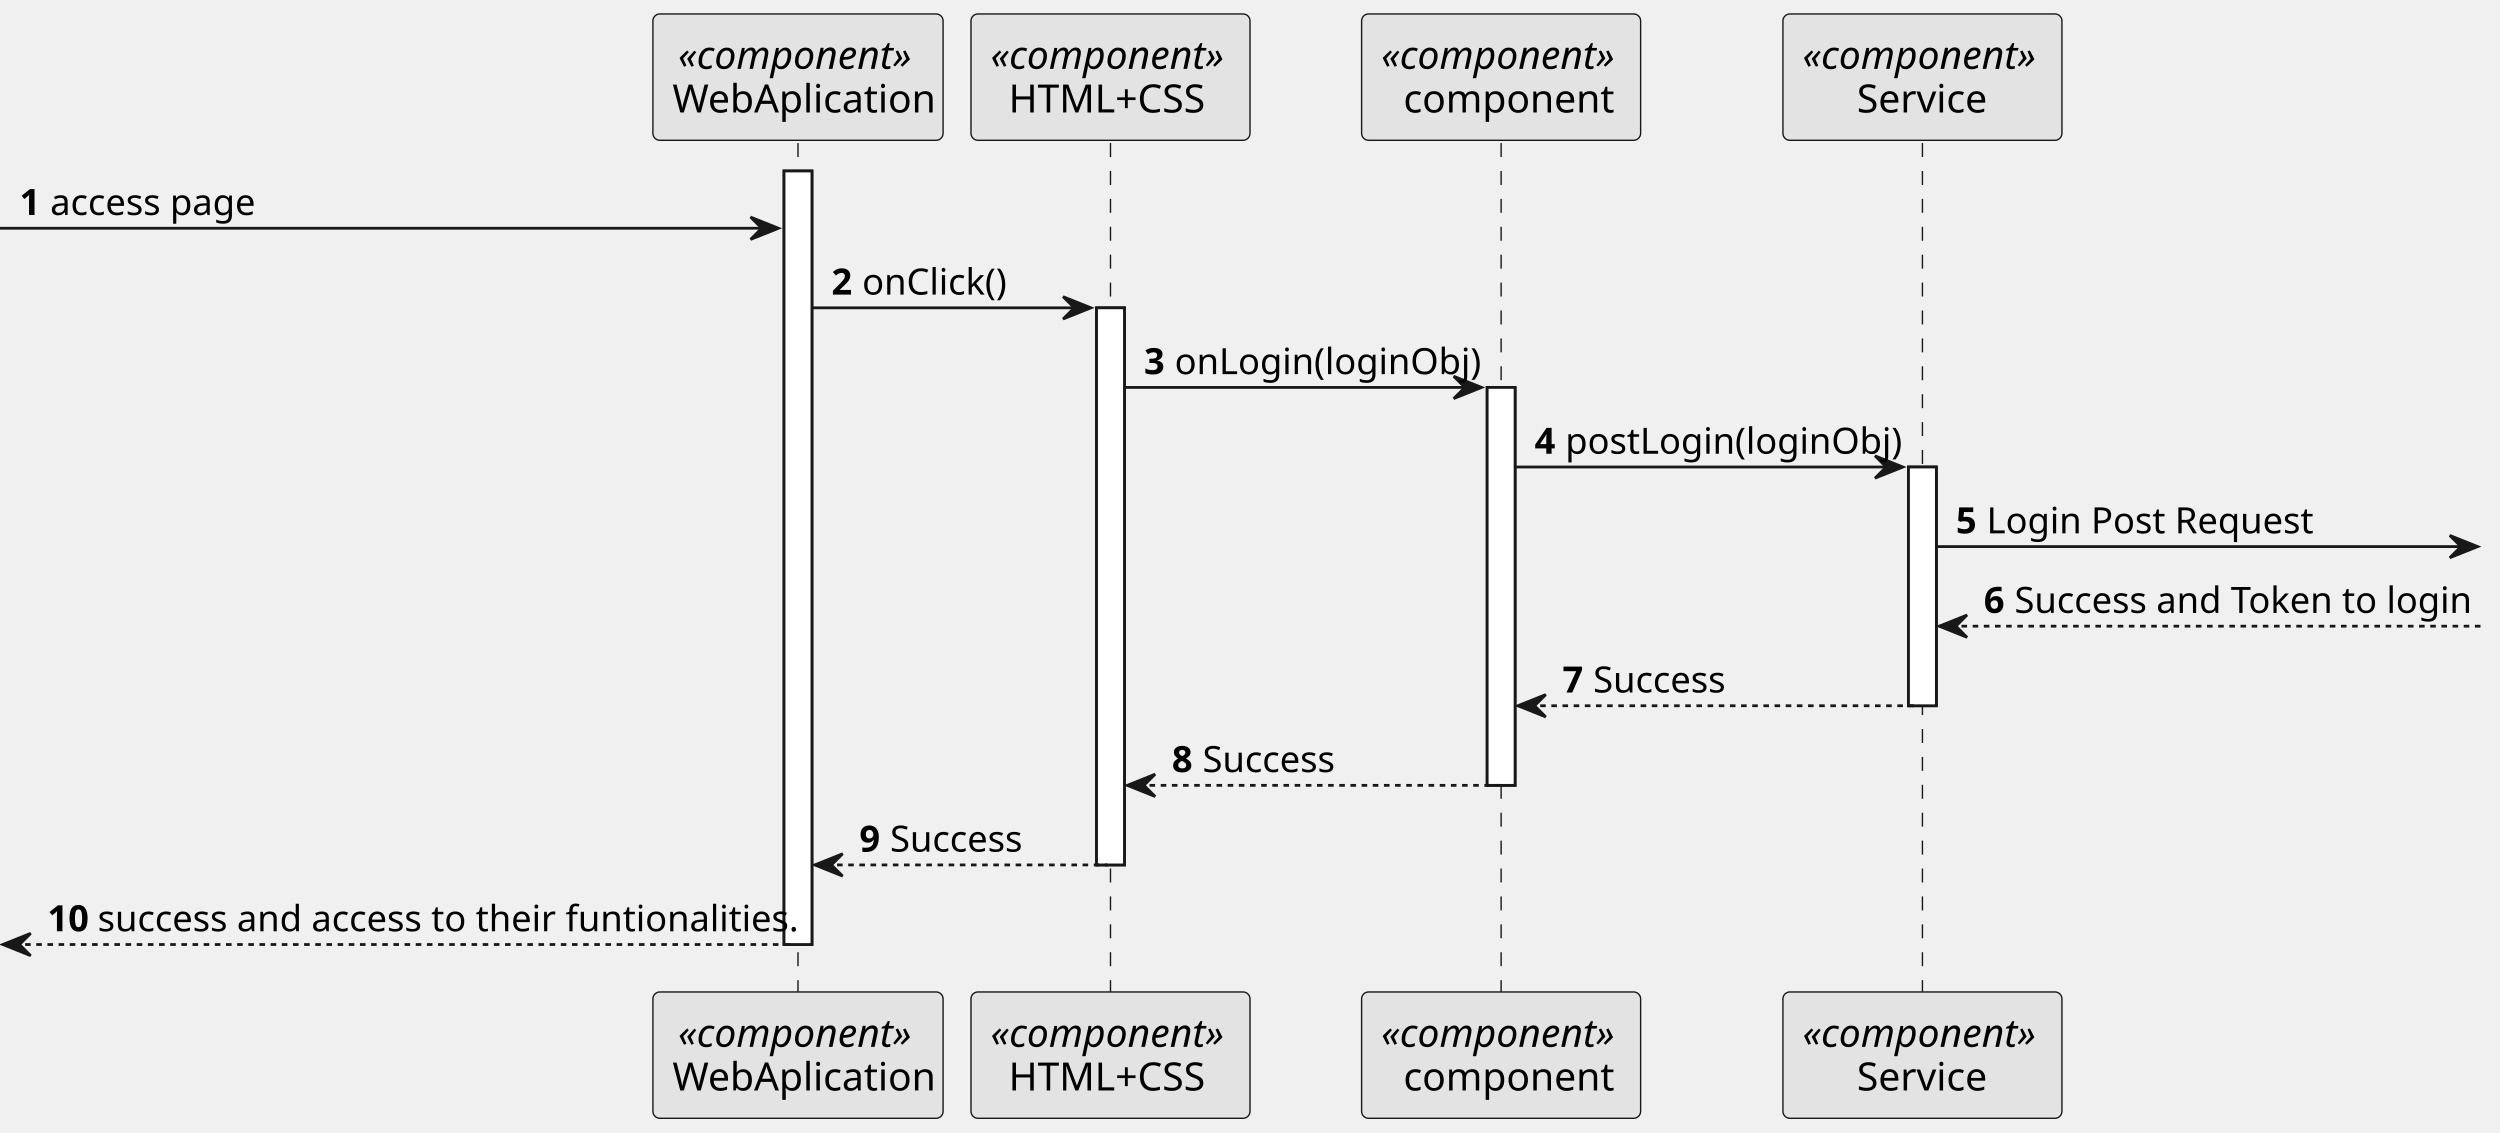
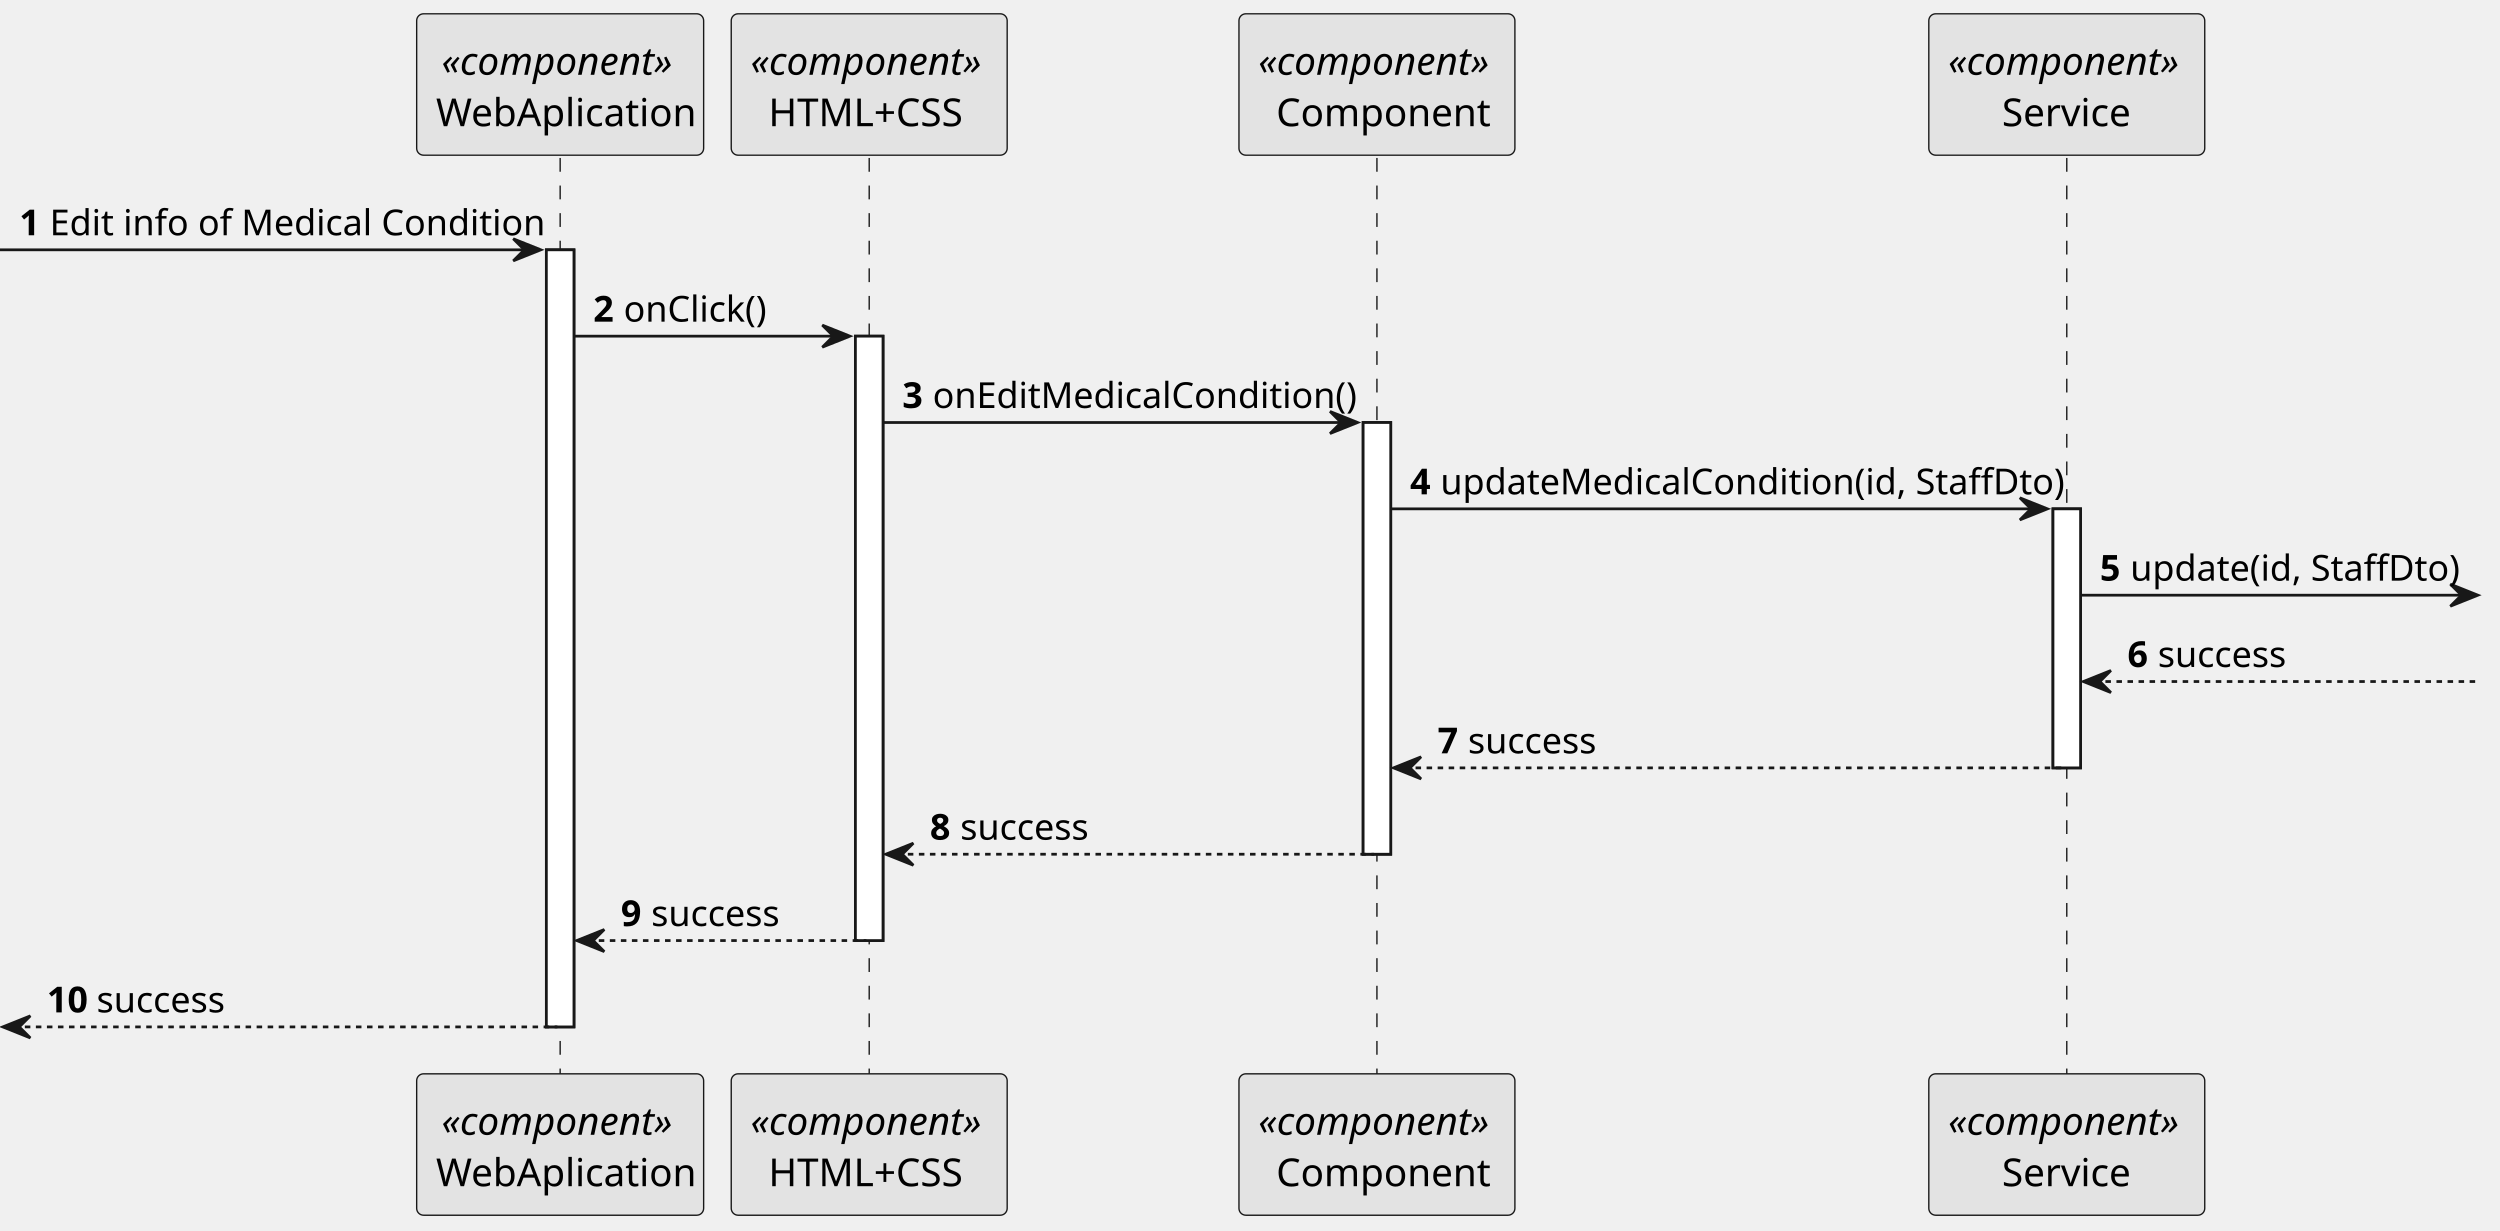
- <svg xmlns="http://www.w3.org/2000/svg" contentStyleType="text/css" height="406px" preserveAspectRatio="none" style="width:896px;height:406px;background:#FFFFFF;" version="1.1" viewBox="0 0 896 406" width="896px" zoomAndPan="magnify">
+ <svg xmlns="http://www.w3.org/2000/svg" contentStyleType="text/css" height="446px" preserveAspectRatio="none" style="width:906px;height:446px;background:#FFFFFF;" version="1.1" viewBox="0 0 906 446" width="906px" zoomAndPan="magnify">
  <defs />
  <g>
-     <rect fill="#FFFFFF" height="277.234" style="stroke:#181818;stroke-width:1.0;" width="10" x="281" y="61.281" />
-     <rect fill="#FFFFFF" height="199.664" style="stroke:#181818;stroke-width:1.0;" width="10" x="393" y="110.328" />
-     <rect fill="#FFFFFF" height="142.617" style="stroke:#181818;stroke-width:1.0;" width="10" x="533" y="138.852" />
-     <rect fill="#FFFFFF" height="85.57" style="stroke:#181818;stroke-width:1.0;" width="10" x="684" y="167.375" />
-     <line style="stroke:#181818;stroke-width:0.5;stroke-dasharray:5.0,5.0;" x1="286" x2="286" y1="51.281" y2="356.516" />
-     <line style="stroke:#181818;stroke-width:0.5;stroke-dasharray:5.0,5.0;" x1="398" x2="398" y1="51.281" y2="356.516" />
-     <line style="stroke:#181818;stroke-width:0.5;stroke-dasharray:5.0,5.0;" x1="538" x2="538" y1="51.281" y2="356.516" />
-     <line style="stroke:#181818;stroke-width:0.5;stroke-dasharray:5.0,5.0;" x1="689" x2="689" y1="51.281" y2="356.516" />
-     <rect fill="#E3E3E3" height="45.281" rx="2.5" ry="2.5" style="stroke:#181818;stroke-width:0.5;" width="104" x="234" y="5" />
-     <text fill="#000000" font-family="sans-serif" font-size="14" font-style="italic" lengthAdjust="spacing" textLength="86" x="243" y="24.674">«component»</text>
-     <text fill="#000000" font-family="sans-serif" font-size="14" lengthAdjust="spacing" textLength="90" x="241" y="40.315">WebAplication</text>
-     <rect fill="#E3E3E3" height="45.281" rx="2.5" ry="2.5" style="stroke:#181818;stroke-width:0.5;" width="104" x="234" y="355.516" />
-     <text fill="#000000" font-family="sans-serif" font-size="14" font-style="italic" lengthAdjust="spacing" textLength="86" x="243" y="375.19">«component»</text>
-     <text fill="#000000" font-family="sans-serif" font-size="14" lengthAdjust="spacing" textLength="90" x="241" y="390.83">WebAplication</text>
-     <rect fill="#E3E3E3" height="45.281" rx="2.5" ry="2.5" style="stroke:#181818;stroke-width:0.5;" width="100" x="348" y="5" />
-     <text fill="#000000" font-family="sans-serif" font-size="14" font-style="italic" lengthAdjust="spacing" textLength="86" x="355" y="24.674">«component»</text>
-     <text fill="#000000" font-family="sans-serif" font-size="14" lengthAdjust="spacing" textLength="73" x="361.5" y="40.315">HTML+CSS</text>
-     <rect fill="#E3E3E3" height="45.281" rx="2.5" ry="2.5" style="stroke:#181818;stroke-width:0.5;" width="100" x="348" y="355.516" />
-     <text fill="#000000" font-family="sans-serif" font-size="14" font-style="italic" lengthAdjust="spacing" textLength="86" x="355" y="375.19">«component»</text>
-     <text fill="#000000" font-family="sans-serif" font-size="14" lengthAdjust="spacing" textLength="73" x="361.5" y="390.83">HTML+CSS</text>
-     <rect fill="#E3E3E3" height="45.281" rx="2.5" ry="2.5" style="stroke:#181818;stroke-width:0.5;" width="100" x="488" y="5" />
-     <text fill="#000000" font-family="sans-serif" font-size="14" font-style="italic" lengthAdjust="spacing" textLength="86" x="495" y="24.674">«component»</text>
-     <text fill="#000000" font-family="sans-serif" font-size="14" lengthAdjust="spacing" textLength="70" x="503" y="40.315">component</text>
-     <rect fill="#E3E3E3" height="45.281" rx="2.5" ry="2.5" style="stroke:#181818;stroke-width:0.5;" width="100" x="488" y="355.516" />
-     <text fill="#000000" font-family="sans-serif" font-size="14" font-style="italic" lengthAdjust="spacing" textLength="86" x="495" y="375.19">«component»</text>
-     <text fill="#000000" font-family="sans-serif" font-size="14" lengthAdjust="spacing" textLength="70" x="503" y="390.83">component</text>
-     <rect fill="#E3E3E3" height="45.281" rx="2.5" ry="2.5" style="stroke:#181818;stroke-width:0.5;" width="100" x="639" y="5" />
-     <text fill="#000000" font-family="sans-serif" font-size="14" font-style="italic" lengthAdjust="spacing" textLength="86" x="646" y="24.674">«component»</text>
-     <text fill="#000000" font-family="sans-serif" font-size="14" lengthAdjust="spacing" textLength="47" x="665.5" y="40.315">Service</text>
-     <rect fill="#E3E3E3" height="45.281" rx="2.5" ry="2.5" style="stroke:#181818;stroke-width:0.5;" width="100" x="639" y="355.516" />
-     <text fill="#000000" font-family="sans-serif" font-size="14" font-style="italic" lengthAdjust="spacing" textLength="86" x="646" y="375.19">«component»</text>
-     <text fill="#000000" font-family="sans-serif" font-size="14" lengthAdjust="spacing" textLength="47" x="665.5" y="390.83">Service</text>
-     <rect fill="#FFFFFF" height="277.234" style="stroke:#181818;stroke-width:1.0;" width="10" x="281" y="61.281" />
-     <rect fill="#FFFFFF" height="199.664" style="stroke:#181818;stroke-width:1.0;" width="10" x="393" y="110.328" />
-     <rect fill="#FFFFFF" height="142.617" style="stroke:#181818;stroke-width:1.0;" width="10" x="533" y="138.852" />
-     <rect fill="#FFFFFF" height="85.57" style="stroke:#181818;stroke-width:1.0;" width="10" x="684" y="167.375" />
-     <polygon fill="#181818" points="269,77.805,279,81.805,269,85.805,273,81.805" style="stroke:#181818;stroke-width:1.0;" />
-     <line style="stroke:#181818;stroke-width:1.0;" x1="0" x2="275" y1="81.805" y2="81.805" />
-     <text fill="#000000" font-family="sans-serif" font-size="13" font-weight="bold" lengthAdjust="spacing" textLength="7" x="7" y="77.05">1</text>
-     <text fill="#000000" font-family="sans-serif" font-size="13" lengthAdjust="spacing" textLength="74" x="18" y="77.05">access page</text>
-     <polygon fill="#181818" points="381,106.328,391,110.328,381,114.328,385,110.328" style="stroke:#181818;stroke-width:1.0;" />
-     <line style="stroke:#181818;stroke-width:1.0;" x1="291" x2="387" y1="110.328" y2="110.328" />
-     <text fill="#000000" font-family="sans-serif" font-size="13" font-weight="bold" lengthAdjust="spacing" textLength="7" x="298" y="105.573">2</text>
-     <text fill="#000000" font-family="sans-serif" font-size="13" lengthAdjust="spacing" textLength="51" x="309" y="105.573">onClick()</text>
-     <polygon fill="#181818" points="521,134.852,531,138.852,521,142.852,525,138.852" style="stroke:#181818;stroke-width:1.0;" />
-     <line style="stroke:#181818;stroke-width:1.0;" x1="403" x2="527" y1="138.852" y2="138.852" />
-     <text fill="#000000" font-family="sans-serif" font-size="13" font-weight="bold" lengthAdjust="spacing" textLength="7" x="410" y="134.097">3</text>
-     <text fill="#000000" font-family="sans-serif" font-size="13" lengthAdjust="spacing" textLength="100" x="421" y="134.097">onLogin(loginObj)</text>
-     <polygon fill="#181818" points="672,163.375,682,167.375,672,171.375,676,167.375" style="stroke:#181818;stroke-width:1.0;" />
-     <line style="stroke:#181818;stroke-width:1.0;" x1="543" x2="678" y1="167.375" y2="167.375" />
-     <text fill="#000000" font-family="sans-serif" font-size="13" font-weight="bold" lengthAdjust="spacing" textLength="7" x="550" y="162.62">4</text>
-     <text fill="#000000" font-family="sans-serif" font-size="13" lengthAdjust="spacing" textLength="111" x="561" y="162.62">postLogin(loginObj)</text>
-     <polygon fill="#181818" points="878,191.898,888,195.898,878,199.898,882,195.898" style="stroke:#181818;stroke-width:1.0;" />
-     <line style="stroke:#181818;stroke-width:1.0;" x1="694" x2="884" y1="195.898" y2="195.898" />
-     <text fill="#000000" font-family="sans-serif" font-size="13" font-weight="bold" lengthAdjust="spacing" textLength="7" x="701" y="191.144">5</text>
-     <text fill="#000000" font-family="sans-serif" font-size="13" lengthAdjust="spacing" textLength="114" x="712" y="191.144">Login Post Request</text>
-     <polygon fill="#181818" points="705,220.422,695,224.422,705,228.422,701,224.422" style="stroke:#181818;stroke-width:1.0;" />
-     <line style="stroke:#181818;stroke-width:1.0;stroke-dasharray:2.0,2.0;" x1="699" x2="889" y1="224.422" y2="224.422" />
-     <text fill="#000000" font-family="sans-serif" font-size="13" font-weight="bold" lengthAdjust="spacing" textLength="7" x="711" y="219.667">6</text>
-     <text fill="#000000" font-family="sans-serif" font-size="13" lengthAdjust="spacing" textLength="161" x="722" y="219.667">Success and Token to login</text>
-     <polygon fill="#181818" points="554,248.945,544,252.945,554,256.945,550,252.945" style="stroke:#181818;stroke-width:1.0;" />
-     <line style="stroke:#181818;stroke-width:1.0;stroke-dasharray:2.0,2.0;" x1="548" x2="688" y1="252.945" y2="252.945" />
-     <text fill="#000000" font-family="sans-serif" font-size="13" font-weight="bold" lengthAdjust="spacing" textLength="7" x="560" y="248.19">7</text>
-     <text fill="#000000" font-family="sans-serif" font-size="13" lengthAdjust="spacing" textLength="51" x="571" y="248.19">Success</text>
-     <polygon fill="#181818" points="414,277.469,404,281.469,414,285.469,410,281.469" style="stroke:#181818;stroke-width:1.0;" />
-     <line style="stroke:#181818;stroke-width:1.0;stroke-dasharray:2.0,2.0;" x1="408" x2="537" y1="281.469" y2="281.469" />
-     <text fill="#000000" font-family="sans-serif" font-size="13" font-weight="bold" lengthAdjust="spacing" textLength="7" x="420" y="276.714">8</text>
-     <text fill="#000000" font-family="sans-serif" font-size="13" lengthAdjust="spacing" textLength="51" x="431" y="276.714">Success</text>
-     <polygon fill="#181818" points="302,305.992,292,309.992,302,313.992,298,309.992" style="stroke:#181818;stroke-width:1.0;" />
-     <line style="stroke:#181818;stroke-width:1.0;stroke-dasharray:2.0,2.0;" x1="296" x2="397" y1="309.992" y2="309.992" />
-     <text fill="#000000" font-family="sans-serif" font-size="13" font-weight="bold" lengthAdjust="spacing" textLength="7" x="308" y="305.237">9</text>
-     <text fill="#000000" font-family="sans-serif" font-size="13" lengthAdjust="spacing" textLength="51" x="319" y="305.237">Success</text>
-     <polygon fill="#181818" points="11,334.516,1,338.516,11,342.516,7,338.516" style="stroke:#181818;stroke-width:1.0;" />
-     <line style="stroke:#181818;stroke-width:1.0;stroke-dasharray:2.0,2.0;" x1="5" x2="285" y1="338.516" y2="338.516" />
-     <text fill="#000000" font-family="sans-serif" font-size="13" font-weight="bold" lengthAdjust="spacing" textLength="14" x="17" y="333.761">10</text>
-     <text fill="#000000" font-family="sans-serif" font-size="13" lengthAdjust="spacing" textLength="244" x="35" y="333.761">success and access to their funtionalities.</text>
+     <rect fill="#FFFFFF" height="281.619" style="stroke:#181818;stroke-width:1.0;" width="10" x="198" y="90.533" />
+     <rect fill="#FFFFFF" height="219.037" style="stroke:#181818;stroke-width:1.0;" width="10" x="310" y="121.824" />
+     <rect fill="#FFFFFF" height="156.455" style="stroke:#181818;stroke-width:1.0;" width="10" x="494" y="153.115" />
+     <rect fill="#FFFFFF" height="93.873" style="stroke:#181818;stroke-width:1.0;" width="10" x="744" y="184.406" />
+     <line style="stroke:#181818;stroke-width:0.5;stroke-dasharray:5.0,5.0;" x1="203" x2="203" y1="57.242" y2="390.152" />
+     <line style="stroke:#181818;stroke-width:0.5;stroke-dasharray:5.0,5.0;" x1="315" x2="315" y1="57.242" y2="390.152" />
+     <line style="stroke:#181818;stroke-width:0.5;stroke-dasharray:5.0,5.0;" x1="499" x2="499" y1="57.242" y2="390.152" />
+     <line style="stroke:#181818;stroke-width:0.5;stroke-dasharray:5.0,5.0;" x1="749" x2="749" y1="57.242" y2="390.152" />
+     <rect fill="#E3E3E3" height="51.242" rx="2.5" ry="2.5" style="stroke:#181818;stroke-width:0.5;" width="104" x="151" y="5" />
+     <text fill="#000000" font-family="sans-serif" font-size="14" font-style="italic" lengthAdjust="spacing" textLength="86" x="160" y="27.107">«component»</text>
+     <text fill="#000000" font-family="sans-serif" font-size="14" lengthAdjust="spacing" textLength="90" x="158" y="45.728">WebAplication</text>
+     <rect fill="#E3E3E3" height="51.242" rx="2.5" ry="2.5" style="stroke:#181818;stroke-width:0.5;" width="104" x="151" y="389.152" />
+     <text fill="#000000" font-family="sans-serif" font-size="14" font-style="italic" lengthAdjust="spacing" textLength="86" x="160" y="411.26">«component»</text>
+     <text fill="#000000" font-family="sans-serif" font-size="14" lengthAdjust="spacing" textLength="90" x="158" y="429.881">WebAplication</text>
+     <rect fill="#E3E3E3" height="51.242" rx="2.5" ry="2.5" style="stroke:#181818;stroke-width:0.5;" width="100" x="265" y="5" />
+     <text fill="#000000" font-family="sans-serif" font-size="14" font-style="italic" lengthAdjust="spacing" textLength="86" x="272" y="27.107">«component»</text>
+     <text fill="#000000" font-family="sans-serif" font-size="14" lengthAdjust="spacing" textLength="73" x="278.5" y="45.728">HTML+CSS</text>
+     <rect fill="#E3E3E3" height="51.242" rx="2.5" ry="2.5" style="stroke:#181818;stroke-width:0.5;" width="100" x="265" y="389.152" />
+     <text fill="#000000" font-family="sans-serif" font-size="14" font-style="italic" lengthAdjust="spacing" textLength="86" x="272" y="411.26">«component»</text>
+     <text fill="#000000" font-family="sans-serif" font-size="14" lengthAdjust="spacing" textLength="73" x="278.5" y="429.881">HTML+CSS</text>
+     <rect fill="#E3E3E3" height="51.242" rx="2.5" ry="2.5" style="stroke:#181818;stroke-width:0.5;" width="100" x="449" y="5" />
+     <text fill="#000000" font-family="sans-serif" font-size="14" font-style="italic" lengthAdjust="spacing" textLength="86" x="456" y="27.107">«component»</text>
+     <text fill="#000000" font-family="sans-serif" font-size="14" lengthAdjust="spacing" textLength="73" x="462.5" y="45.728">Component</text>
+     <rect fill="#E3E3E3" height="51.242" rx="2.5" ry="2.5" style="stroke:#181818;stroke-width:0.5;" width="100" x="449" y="389.152" />
+     <text fill="#000000" font-family="sans-serif" font-size="14" font-style="italic" lengthAdjust="spacing" textLength="86" x="456" y="411.26">«component»</text>
+     <text fill="#000000" font-family="sans-serif" font-size="14" lengthAdjust="spacing" textLength="73" x="462.5" y="429.881">Component</text>
+     <rect fill="#E3E3E3" height="51.242" rx="2.5" ry="2.5" style="stroke:#181818;stroke-width:0.5;" width="100" x="699" y="5" />
+     <text fill="#000000" font-family="sans-serif" font-size="14" font-style="italic" lengthAdjust="spacing" textLength="86" x="706" y="27.107">«component»</text>
+     <text fill="#000000" font-family="sans-serif" font-size="14" lengthAdjust="spacing" textLength="47" x="725.5" y="45.728">Service</text>
+     <rect fill="#E3E3E3" height="51.242" rx="2.5" ry="2.5" style="stroke:#181818;stroke-width:0.5;" width="100" x="699" y="389.152" />
+     <text fill="#000000" font-family="sans-serif" font-size="14" font-style="italic" lengthAdjust="spacing" textLength="86" x="706" y="411.26">«component»</text>
+     <text fill="#000000" font-family="sans-serif" font-size="14" lengthAdjust="spacing" textLength="47" x="725.5" y="429.881">Service</text>
+     <rect fill="#FFFFFF" height="281.619" style="stroke:#181818;stroke-width:1.0;" width="10" x="198" y="90.533" />
+     <rect fill="#FFFFFF" height="219.037" style="stroke:#181818;stroke-width:1.0;" width="10" x="310" y="121.824" />
+     <rect fill="#FFFFFF" height="156.455" style="stroke:#181818;stroke-width:1.0;" width="10" x="494" y="153.115" />
+     <rect fill="#FFFFFF" height="93.873" style="stroke:#181818;stroke-width:1.0;" width="10" x="744" y="184.406" />
+     <polygon fill="#181818" points="186,86.533,196,90.533,186,94.533,190,90.533" style="stroke:#181818;stroke-width:1.0;" />
+     <line style="stroke:#181818;stroke-width:1.0;" x1="0" x2="192" y1="90.533" y2="90.533" />
+     <text fill="#000000" font-family="sans-serif" font-size="13" font-weight="bold" lengthAdjust="spacing" textLength="7" x="7" y="85.27">1</text>
+     <text fill="#000000" font-family="sans-serif" font-size="13" lengthAdjust="spacing" textLength="168" x="18" y="85.27">Edit info of Medical Condition</text>
+     <polygon fill="#181818" points="298,117.824,308,121.824,298,125.824,302,121.824" style="stroke:#181818;stroke-width:1.0;" />
+     <line style="stroke:#181818;stroke-width:1.0;" x1="208" x2="304" y1="121.824" y2="121.824" />
+     <text fill="#000000" font-family="sans-serif" font-size="13" font-weight="bold" lengthAdjust="spacing" textLength="7" x="215" y="116.561">2</text>
+     <text fill="#000000" font-family="sans-serif" font-size="13" lengthAdjust="spacing" textLength="51" x="226" y="116.561">onClick()</text>
+     <polygon fill="#181818" points="482,149.115,492,153.115,482,157.115,486,153.115" style="stroke:#181818;stroke-width:1.0;" />
+     <line style="stroke:#181818;stroke-width:1.0;" x1="320" x2="488" y1="153.115" y2="153.115" />
+     <text fill="#000000" font-family="sans-serif" font-size="13" font-weight="bold" lengthAdjust="spacing" textLength="7" x="327" y="147.852">3</text>
+     <text fill="#000000" font-family="sans-serif" font-size="13" lengthAdjust="spacing" textLength="144" x="338" y="147.852">onEditMedicalCondition()</text>
+     <polygon fill="#181818" points="732,180.406,742,184.406,732,188.406,736,184.406" style="stroke:#181818;stroke-width:1.0;" />
+     <line style="stroke:#181818;stroke-width:1.0;" x1="504" x2="738" y1="184.406" y2="184.406" />
+     <text fill="#000000" font-family="sans-serif" font-size="13" font-weight="bold" lengthAdjust="spacing" textLength="7" x="511" y="179.144">4</text>
+     <text fill="#000000" font-family="sans-serif" font-size="13" lengthAdjust="spacing" textLength="210" x="522" y="179.144">updateMedicalCondition(id, StaffDto)</text>
+     <polygon fill="#181818" points="888,211.697,898,215.697,888,219.697,892,215.697" style="stroke:#181818;stroke-width:1.0;" />
+     <line style="stroke:#181818;stroke-width:1.0;" x1="754" x2="894" y1="215.697" y2="215.697" />
+     <text fill="#000000" font-family="sans-serif" font-size="13" font-weight="bold" lengthAdjust="spacing" textLength="7" x="761" y="210.435">5</text>
+     <text fill="#000000" font-family="sans-serif" font-size="13" lengthAdjust="spacing" textLength="111" x="772" y="210.435">update(id, StaffDto)</text>
+     <polygon fill="#181818" points="765,242.988,755,246.988,765,250.988,761,246.988" style="stroke:#181818;stroke-width:1.0;" />
+     <line style="stroke:#181818;stroke-width:1.0;stroke-dasharray:2.0,2.0;" x1="759" x2="899" y1="246.988" y2="246.988" />
+     <text fill="#000000" font-family="sans-serif" font-size="13" font-weight="bold" lengthAdjust="spacing" textLength="7" x="771" y="241.726">6</text>
+     <text fill="#000000" font-family="sans-serif" font-size="13" lengthAdjust="spacing" textLength="49" x="782" y="241.726">success</text>
+     <polygon fill="#181818" points="515,274.279,505,278.279,515,282.279,511,278.279" style="stroke:#181818;stroke-width:1.0;" />
+     <line style="stroke:#181818;stroke-width:1.0;stroke-dasharray:2.0,2.0;" x1="509" x2="748" y1="278.279" y2="278.279" />
+     <text fill="#000000" font-family="sans-serif" font-size="13" font-weight="bold" lengthAdjust="spacing" textLength="7" x="521" y="273.017">7</text>
+     <text fill="#000000" font-family="sans-serif" font-size="13" lengthAdjust="spacing" textLength="49" x="532" y="273.017">success</text>
+     <polygon fill="#181818" points="331,305.57,321,309.57,331,313.57,327,309.57" style="stroke:#181818;stroke-width:1.0;" />
+     <line style="stroke:#181818;stroke-width:1.0;stroke-dasharray:2.0,2.0;" x1="325" x2="498" y1="309.57" y2="309.57" />
+     <text fill="#000000" font-family="sans-serif" font-size="13" font-weight="bold" lengthAdjust="spacing" textLength="7" x="337" y="304.308">8</text>
+     <text fill="#000000" font-family="sans-serif" font-size="13" lengthAdjust="spacing" textLength="49" x="348" y="304.308">success</text>
+     <polygon fill="#181818" points="219,336.861,209,340.861,219,344.861,215,340.861" style="stroke:#181818;stroke-width:1.0;" />
+     <line style="stroke:#181818;stroke-width:1.0;stroke-dasharray:2.0,2.0;" x1="213" x2="314" y1="340.861" y2="340.861" />
+     <text fill="#000000" font-family="sans-serif" font-size="13" font-weight="bold" lengthAdjust="spacing" textLength="7" x="225" y="335.599">9</text>
+     <text fill="#000000" font-family="sans-serif" font-size="13" lengthAdjust="spacing" textLength="49" x="236" y="335.599">success</text>
+     <polygon fill="#181818" points="11,368.152,1,372.152,11,376.152,7,372.152" style="stroke:#181818;stroke-width:1.0;" />
+     <line style="stroke:#181818;stroke-width:1.0;stroke-dasharray:2.0,2.0;" x1="5" x2="202" y1="372.152" y2="372.152" />
+     <text fill="#000000" font-family="sans-serif" font-size="13" font-weight="bold" lengthAdjust="spacing" textLength="14" x="17" y="366.89">10</text>
+     <text fill="#000000" font-family="sans-serif" font-size="13" lengthAdjust="spacing" textLength="49" x="35" y="366.89">success</text>
  </g>
</svg>
